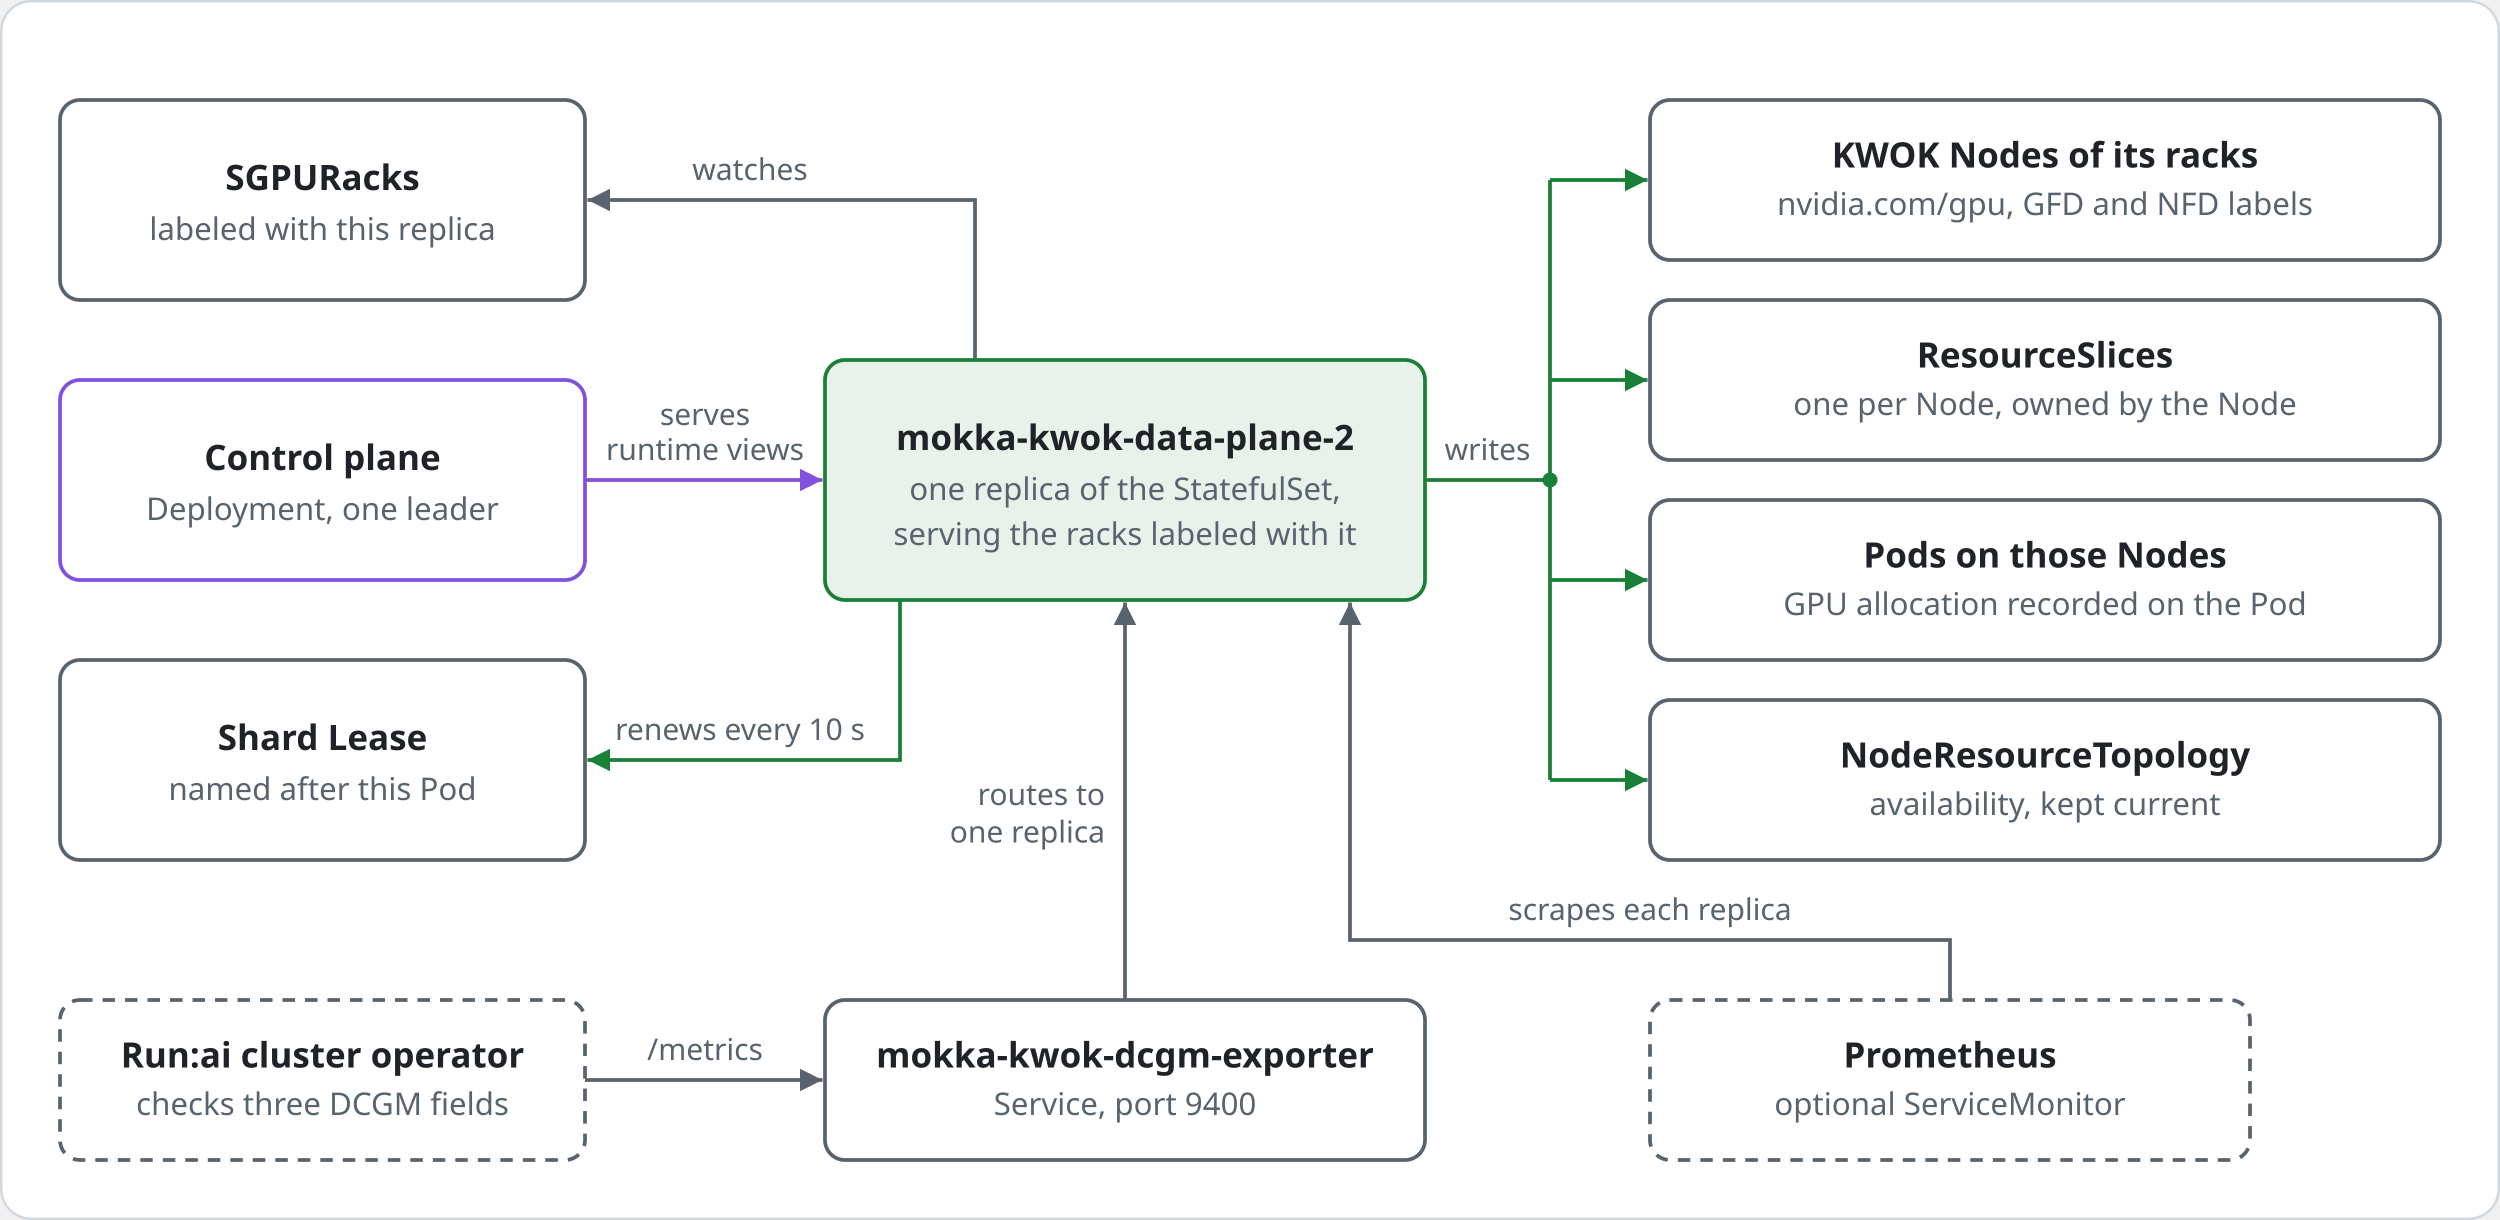
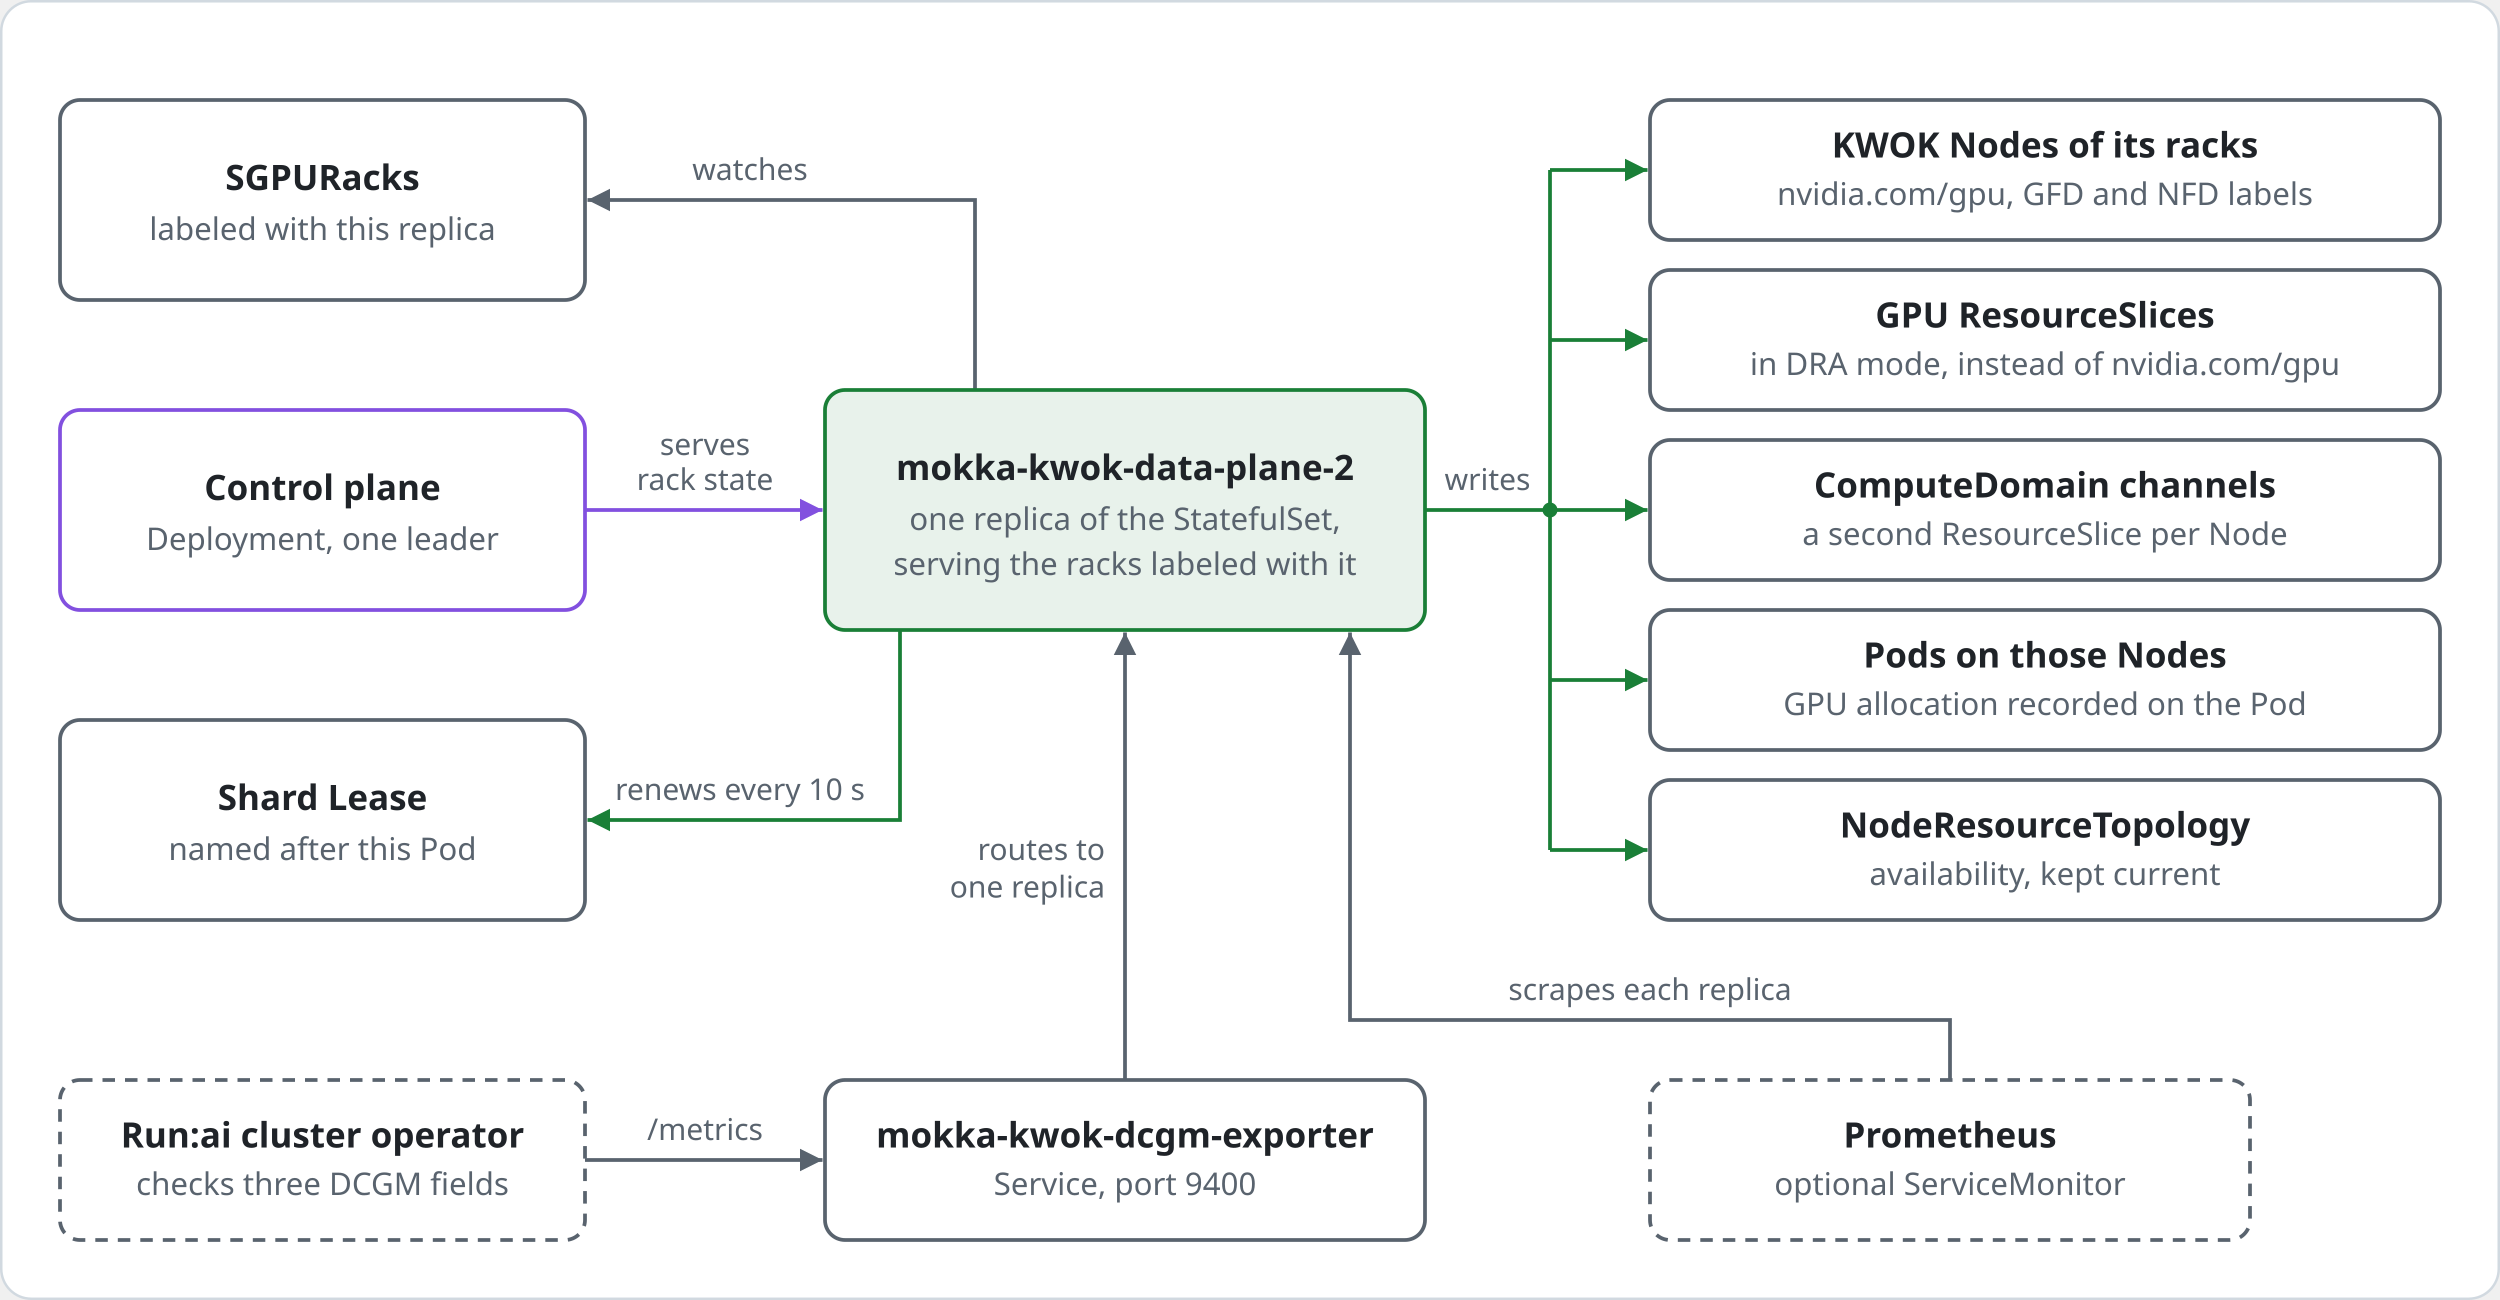
- <svg xmlns="http://www.w3.org/2000/svg" viewBox="0 0 1000 488" width="1000" height="488" role="img" aria-labelledby="title desc">
+ <svg xmlns="http://www.w3.org/2000/svg" viewBox="0 0 1000 520" width="1000" height="520" role="img" aria-labelledby="title desc">
  <style>
    .panel { fill: #ffffff; stroke: #d1d9e0; }
    text { font-family: -apple-system, BlinkMacSystemFont, "Segoe UI", "Noto Sans", Helvetica, Arial, sans-serif; fill: #1f2328; }
    .title { font-size: 14px; font-weight: 600; }
    .body { font-size: 12.5px; fill: #59636e; }
    .label { font-size: 12px; fill: #59636e; }
    .box { fill: #ffffff; stroke-width: 1.5; }
    .dashed { stroke-dasharray: 5 4; }
    .wire { fill: none; stroke-width: 1.5; }
    .b-cp, .w-cp { stroke: #8250df; }
    .b-dp, .w-dp { stroke: #1a7f37; }
    .b-obj { stroke: #59636e; }
    .b-ext, .w-ext { stroke: #59636e; }
    .h-cp { fill: #8250df; }
    .h-dp { fill: #1a7f37; }
    .h-ext { fill: #59636e; }
    .f-dp { fill: #1a7f37; fill-opacity: 0.1; }
    @media (prefers-color-scheme: dark) {
      .panel { fill: #0d1117; stroke: #3d444d; }
      text { fill: #f0f6fc; }
      .body, .label { fill: #9198a1; }
      .box { fill: #0d1117; }
      .b-cp, .w-cp { stroke: #ab7df8; }
      .b-dp, .w-dp { stroke: #3fb950; }
      .b-obj { stroke: #9198a1; }
      .b-ext, .w-ext { stroke: #9198a1; }
      .h-cp { fill: #ab7df8; }
      .h-dp { fill: #3fb950; }
      .h-ext { fill: #9198a1; }
      .f-dp { fill: #3fb950; fill-opacity: 0.16; }
    }
  </style>
  <defs>
    <marker id="arrow-cp" viewBox="0 0 10 10" refX="10" refY="5" markerWidth="9" markerHeight="9" markerUnits="userSpaceOnUse" orient="auto">
      <path class="h-cp" d="M0,0 L10,5 L0,10 z" />
    </marker>
    <marker id="arrow-dp" viewBox="0 0 10 10" refX="10" refY="5" markerWidth="9" markerHeight="9" markerUnits="userSpaceOnUse" orient="auto">
      <path class="h-dp" d="M0,0 L10,5 L0,10 z" />
    </marker>
    <marker id="arrow-ext" viewBox="0 0 10 10" refX="10" refY="5" markerWidth="9" markerHeight="9" markerUnits="userSpaceOnUse" orient="auto">
      <path class="h-ext" d="M0,0 L10,5 L0,10 z" />
    </marker>
  </defs>
-   <rect class="panel" x="0.5" y="0.5" width="999" height="487" rx="12" />
+   <rect class="panel" x="0.5" y="0.5" width="999" height="519" rx="12" />
  <rect class="box b-obj" x="24" y="40" width="210" height="80" rx="8" />
  <text class="title" x="129" y="76" text-anchor="middle">SGPURacks</text>
  <text class="body" x="129" y="96" text-anchor="middle">labeled with this replica</text>
-   <rect class="box b-cp" x="24" y="152" width="210" height="80" rx="8" />
-   <text class="title" x="129" y="188" text-anchor="middle">Control plane</text>
-   <text class="body" x="129" y="208" text-anchor="middle">Deployment, one leader</text>
-   <rect class="box b-obj" x="24" y="264" width="210" height="80" rx="8" />
-   <text class="title" x="129" y="300" text-anchor="middle">Shard Lease</text>
-   <text class="body" x="129" y="320" text-anchor="middle">named after this Pod</text>
-   <path class="wire w-ext" d="M390,144 V80 H235" marker-end="url(#arrow-ext)" />
+   <rect class="box b-cp" x="24" y="164" width="210" height="80" rx="8" />
+   <text class="title" x="129" y="200" text-anchor="middle">Control plane</text>
+   <text class="body" x="129" y="220" text-anchor="middle">Deployment, one leader</text>
+   <rect class="box b-obj" x="24" y="288" width="210" height="80" rx="8" />
+   <text class="title" x="129" y="324" text-anchor="middle">Shard Lease</text>
+   <text class="body" x="129" y="344" text-anchor="middle">named after this Pod</text>
+   <path class="wire w-ext" d="M390,156 V80 H235" marker-end="url(#arrow-ext)" />
  <text class="label" x="300" y="72" text-anchor="middle">watches</text>
-   <path class="wire w-cp" d="M234,192 H329" marker-end="url(#arrow-cp)" />
-   <text class="label" x="282" y="170" text-anchor="middle">serves</text>
-   <text class="label" x="282" y="184" text-anchor="middle">runtime views</text>
-   <path class="wire w-dp" d="M360,240 V304 H235" marker-end="url(#arrow-dp)" />
-   <text class="label" x="296" y="296" text-anchor="middle">renews every 10 s</text>
-   <rect class="box b-dp" x="330" y="144" width="240" height="96" rx="8" />
-   <rect class="f-dp" x="330" y="144" width="240" height="96" rx="8" />
-   <text class="title" x="450" y="180" text-anchor="middle">mokka-kwok-data-plane-2</text>
-   <text class="body" x="450" y="200" text-anchor="middle">one replica of the StatefulSet,</text>
-   <text class="body" x="450" y="218" text-anchor="middle">serving the racks labeled with it</text>
-   <path class="wire w-dp" d="M570,192 H620" />
-   <path class="wire w-dp" d="M620,72 V312" />
-   <circle class="h-dp" cx="620" cy="192" r="3" />
-   <text class="label" x="595" y="184" text-anchor="middle">writes</text>
-   <path class="wire w-dp" d="M620,72 H659" marker-end="url(#arrow-dp)" />
-   <path class="wire w-dp" d="M620,152 H659" marker-end="url(#arrow-dp)" />
-   <path class="wire w-dp" d="M620,232 H659" marker-end="url(#arrow-dp)" />
-   <path class="wire w-dp" d="M620,312 H659" marker-end="url(#arrow-dp)" />
-   <rect class="box b-obj" x="660" y="40" width="316" height="64" rx="8" />
-   <text class="title" x="818" y="67" text-anchor="middle">KWOK Nodes of its racks</text>
-   <text class="body" x="818" y="86" text-anchor="middle">nvidia.com/gpu, GFD and NFD labels</text>
-   <rect class="box b-obj" x="660" y="120" width="316" height="64" rx="8" />
-   <text class="title" x="818" y="147" text-anchor="middle">ResourceSlices</text>
-   <text class="body" x="818" y="166" text-anchor="middle">one per Node, owned by the Node</text>
-   <rect class="box b-obj" x="660" y="200" width="316" height="64" rx="8" />
-   <text class="title" x="818" y="227" text-anchor="middle">Pods on those Nodes</text>
-   <text class="body" x="818" y="246" text-anchor="middle">GPU allocation recorded on the Pod</text>
-   <rect class="box b-obj" x="660" y="280" width="316" height="64" rx="8" />
-   <text class="title" x="818" y="307" text-anchor="middle">NodeResourceTopology</text>
-   <text class="body" x="818" y="326" text-anchor="middle">availability, kept current</text>
-   <rect class="box b-ext dashed" x="24" y="400" width="210" height="64" rx="8" />
-   <text class="title" x="129" y="427" text-anchor="middle">Run:ai cluster operator</text>
-   <text class="body" x="129" y="446" text-anchor="middle">checks three DCGM fields</text>
-   <rect class="box b-obj" x="330" y="400" width="240" height="64" rx="8" />
-   <text class="title" x="450" y="427" text-anchor="middle">mokka-kwok-dcgm-exporter</text>
-   <text class="body" x="450" y="446" text-anchor="middle">Service, port 9400</text>
-   <rect class="box b-ext dashed" x="660" y="400" width="240" height="64" rx="8" />
-   <text class="title" x="780" y="427" text-anchor="middle">Prometheus</text>
-   <text class="body" x="780" y="446" text-anchor="middle">optional ServiceMonitor</text>
-   <path class="wire w-ext" d="M234,432 H329" marker-end="url(#arrow-ext)" />
-   <text class="label" x="282" y="424" text-anchor="middle">/metrics</text>
-   <path class="wire w-ext" d="M450,400 V241" marker-end="url(#arrow-ext)" />
-   <text class="label" x="442" y="322" text-anchor="end">routes to</text>
-   <text class="label" x="442" y="337" text-anchor="end">one replica</text>
-   <path class="wire w-ext" d="M780,400 V376 H540 V241" marker-end="url(#arrow-ext)" />
-   <text class="label" x="660" y="368" text-anchor="middle">scrapes each replica</text>
+   <path class="wire w-cp" d="M234,204 H329" marker-end="url(#arrow-cp)" />
+   <text class="label" x="282" y="182" text-anchor="middle">serves</text>
+   <text class="label" x="282" y="196" text-anchor="middle">rack state</text>
+   <path class="wire w-dp" d="M360,252 V328 H235" marker-end="url(#arrow-dp)" />
+   <text class="label" x="296" y="320" text-anchor="middle">renews every 10 s</text>
+   <rect class="box b-dp" x="330" y="156" width="240" height="96" rx="8" />
+   <rect class="f-dp" x="330" y="156" width="240" height="96" rx="8" />
+   <text class="title" x="450" y="192" text-anchor="middle">mokka-kwok-data-plane-2</text>
+   <text class="body" x="450" y="212" text-anchor="middle">one replica of the StatefulSet,</text>
+   <text class="body" x="450" y="230" text-anchor="middle">serving the racks labeled with it</text>
+   <path class="wire w-dp" d="M570,204 H620" />
+   <path class="wire w-dp" d="M620,68 V340" />
+   <circle class="h-dp" cx="620" cy="204" r="3" />
+   <text class="label" x="595" y="196" text-anchor="middle">writes</text>
+   <path class="wire w-dp" d="M620,68 H659" marker-end="url(#arrow-dp)" />
+   <path class="wire w-dp" d="M620,136 H659" marker-end="url(#arrow-dp)" />
+   <path class="wire w-dp" d="M620,204 H659" marker-end="url(#arrow-dp)" />
+   <path class="wire w-dp" d="M620,272 H659" marker-end="url(#arrow-dp)" />
+   <path class="wire w-dp" d="M620,340 H659" marker-end="url(#arrow-dp)" />
+   <rect class="box b-obj" x="660" y="40" width="316" height="56" rx="8" />
+   <text class="title" x="818" y="63" text-anchor="middle">KWOK Nodes of its racks</text>
+   <text class="body" x="818" y="82" text-anchor="middle">nvidia.com/gpu, GFD and NFD labels</text>
+   <rect class="box b-obj" x="660" y="108" width="316" height="56" rx="8" />
+   <text class="title" x="818" y="131" text-anchor="middle">GPU ResourceSlices</text>
+   <text class="body" x="818" y="150" text-anchor="middle">in DRA mode, instead of nvidia.com/gpu</text>
+   <rect class="box b-obj" x="660" y="176" width="316" height="56" rx="8" />
+   <text class="title" x="818" y="199" text-anchor="middle">ComputeDomain channels</text>
+   <text class="body" x="818" y="218" text-anchor="middle">a second ResourceSlice per Node</text>
+   <rect class="box b-obj" x="660" y="244" width="316" height="56" rx="8" />
+   <text class="title" x="818" y="267" text-anchor="middle">Pods on those Nodes</text>
+   <text class="body" x="818" y="286" text-anchor="middle">GPU allocation recorded on the Pod</text>
+   <rect class="box b-obj" x="660" y="312" width="316" height="56" rx="8" />
+   <text class="title" x="818" y="335" text-anchor="middle">NodeResourceTopology</text>
+   <text class="body" x="818" y="354" text-anchor="middle">availability, kept current</text>
+   <rect class="box b-ext dashed" x="24" y="432" width="210" height="64" rx="8" />
+   <text class="title" x="129" y="459" text-anchor="middle">Run:ai cluster operator</text>
+   <text class="body" x="129" y="478" text-anchor="middle">checks three DCGM fields</text>
+   <rect class="box b-obj" x="330" y="432" width="240" height="64" rx="8" />
+   <text class="title" x="450" y="459" text-anchor="middle">mokka-kwok-dcgm-exporter</text>
+   <text class="body" x="450" y="478" text-anchor="middle">Service, port 9400</text>
+   <rect class="box b-ext dashed" x="660" y="432" width="240" height="64" rx="8" />
+   <text class="title" x="780" y="459" text-anchor="middle">Prometheus</text>
+   <text class="body" x="780" y="478" text-anchor="middle">optional ServiceMonitor</text>
+   <path class="wire w-ext" d="M234,464 H329" marker-end="url(#arrow-ext)" />
+   <text class="label" x="282" y="456" text-anchor="middle">/metrics</text>
+   <path class="wire w-ext" d="M450,432 V253" marker-end="url(#arrow-ext)" />
+   <text class="label" x="442" y="344" text-anchor="end">routes to</text>
+   <text class="label" x="442" y="359" text-anchor="end">one replica</text>
+   <path class="wire w-ext" d="M780,432 V408 H540 V253" marker-end="url(#arrow-ext)" />
+   <text class="label" x="660" y="400" text-anchor="middle">scrapes each replica</text>
</svg>
